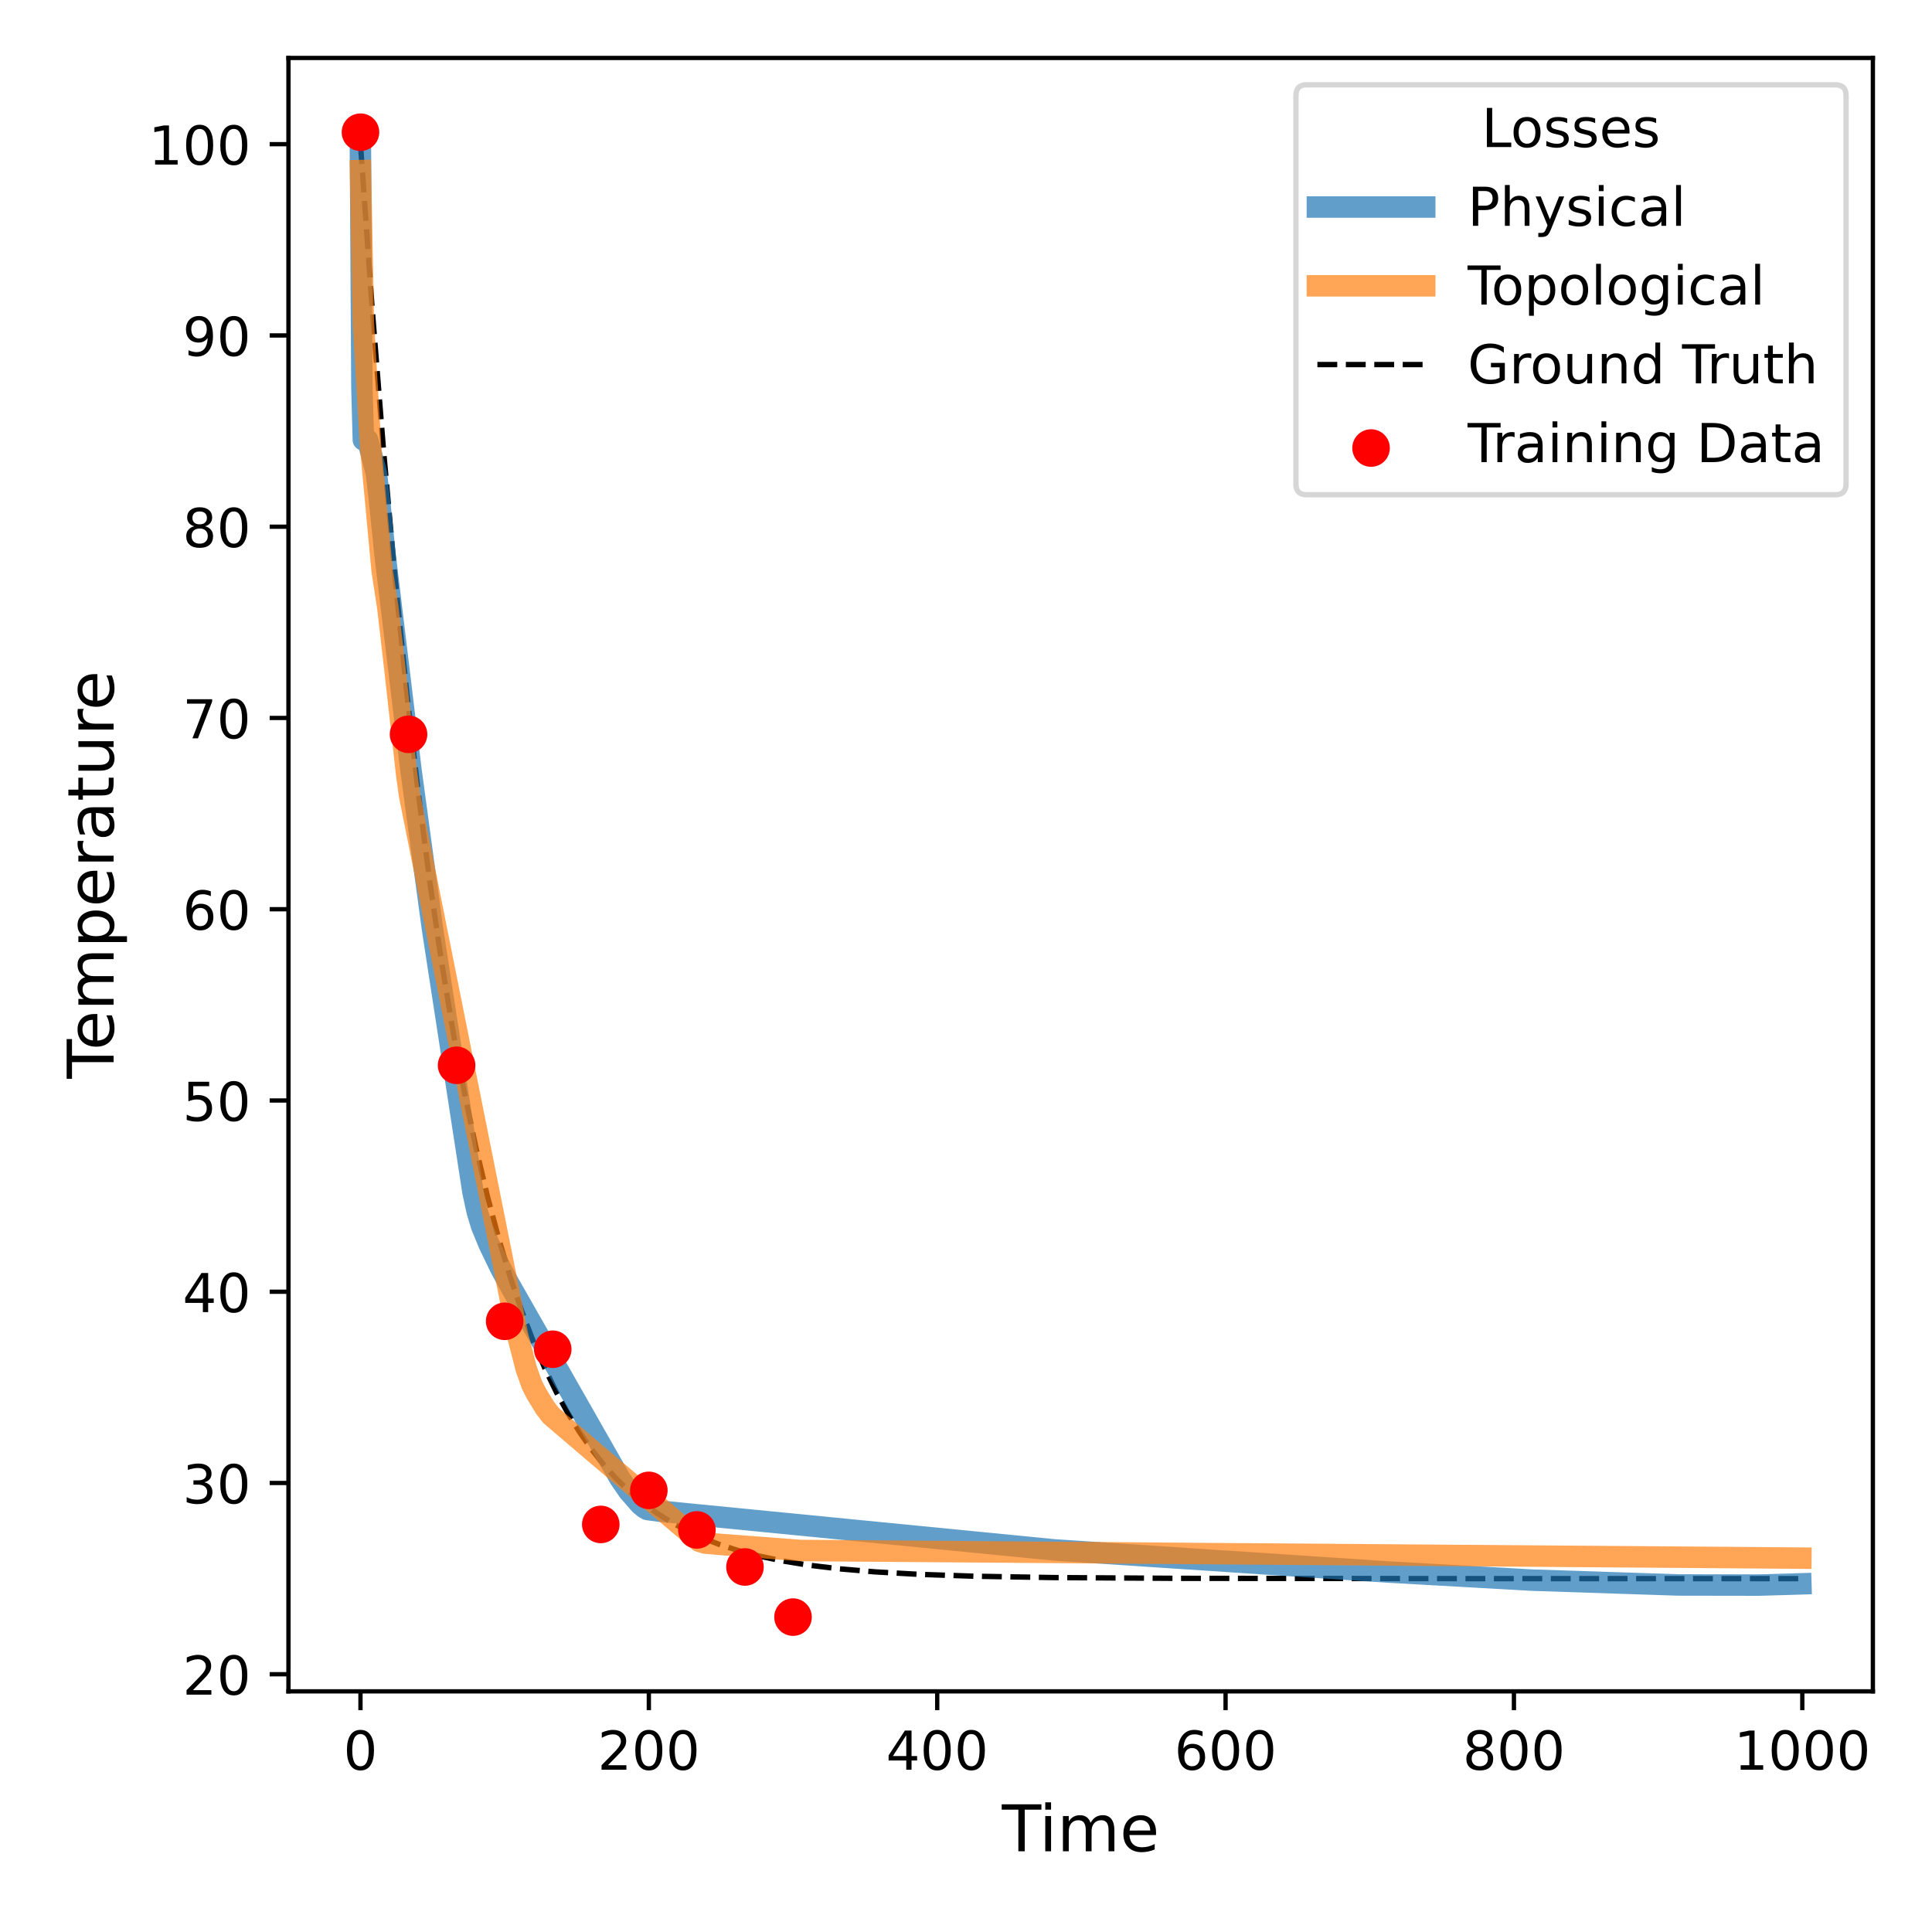
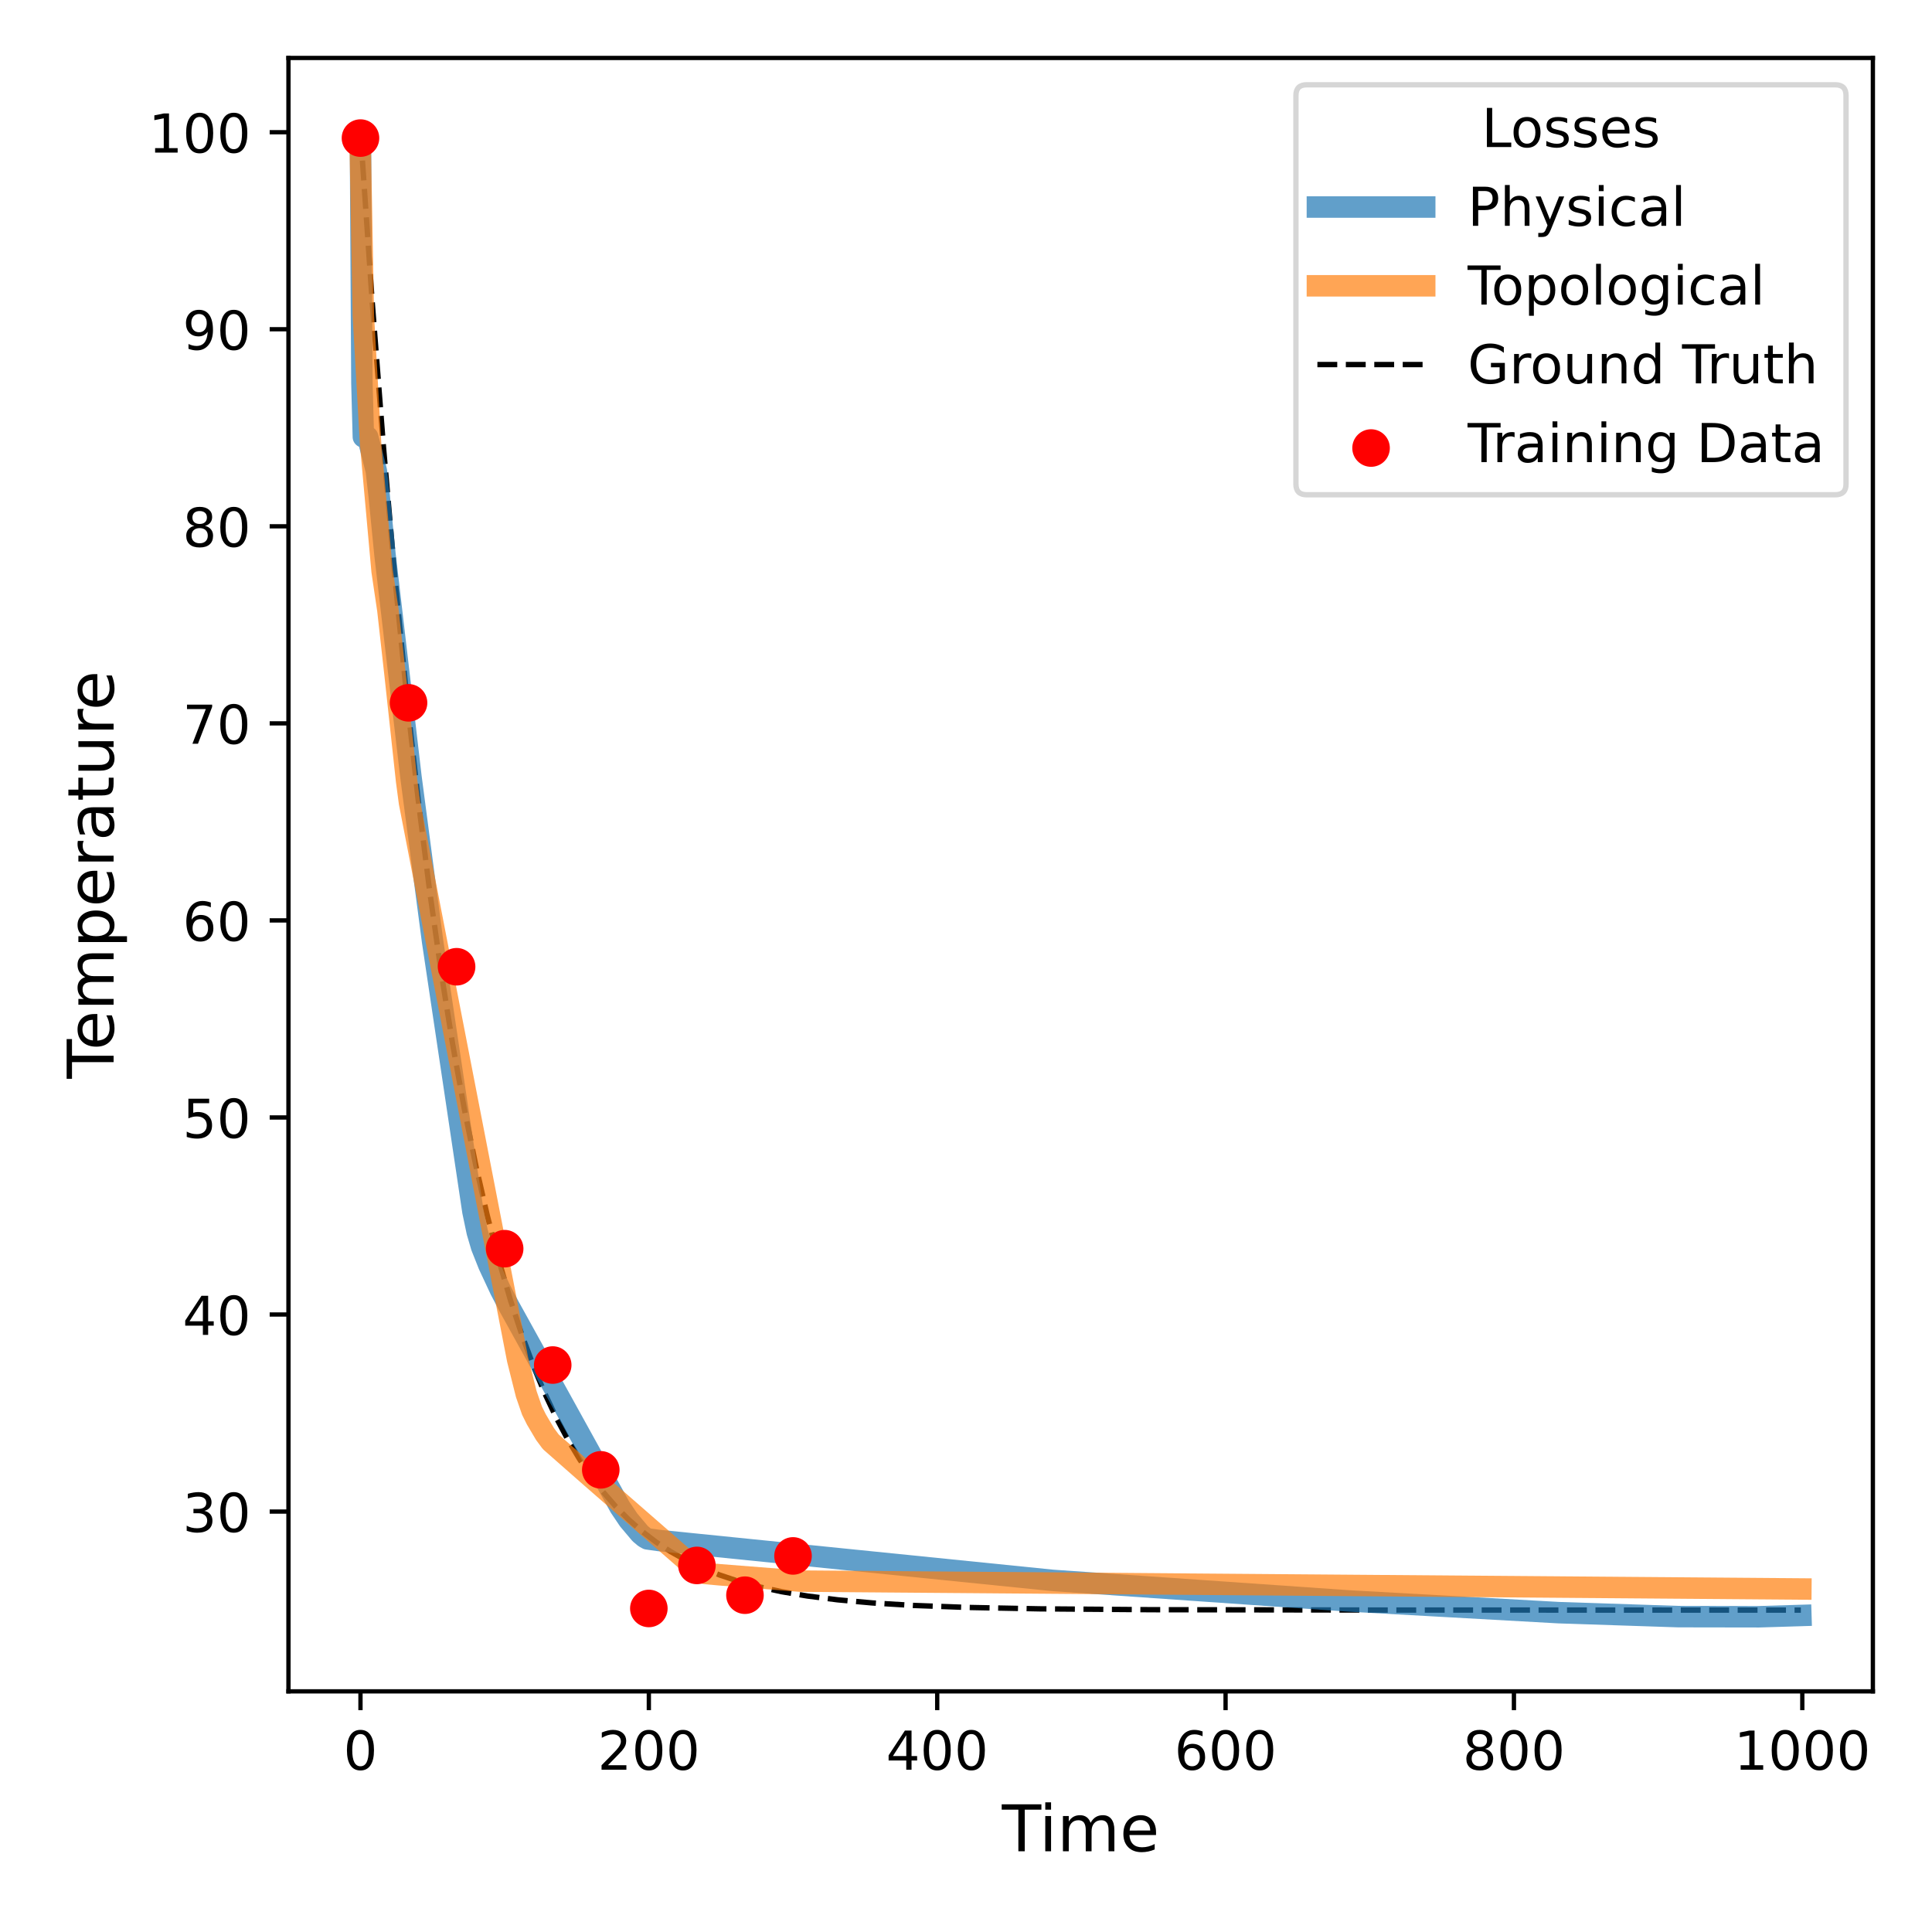
<svg xmlns="http://www.w3.org/2000/svg" xmlns:xlink="http://www.w3.org/1999/xlink" width="360pt" height="360pt" viewBox="0 0 360 360" version="1.1">
  <defs>
    <style type="text/css">*{stroke-linejoin: round; stroke-linecap: butt}</style>
  </defs>
  <g id="figure_1">
    <g id="patch_1">
      <path d="M 0 360  L 360 360  L 360 0  L 0 0  z " style="fill: #ffffff" />
    </g>
    <g id="axes_1">
      <g id="patch_2">
        <path d="M 53.75 315.16  L 348.983 315.16  L 348.983 10.8  L 53.75 10.8  z " style="fill: #ffffff" />
      </g>
      <g id="line2d_1">
-         <path d="M 67.17 26.868  L 69.319 57.121  L 71.468 83.949  L 73.618 107.742  L 75.767 128.841  L 77.916 147.552  L 80.065 164.145  L 82.215 178.86  L 84.364 191.91  L 86.513 203.482  L 88.663 213.745  L 90.812 222.846  L 92.961 230.917  L 95.111 238.074  L 97.26 244.422  L 99.409 250.051  L 101.558 255.042  L 103.708 259.469  L 105.857 263.395  L 108.006 266.876  L 110.156 269.964  L 112.305 272.702  L 114.723 275.413  L 117.141 277.782  L 119.559 279.851  L 122.245 281.845  L 124.932 283.561  L 127.887 285.174  L 130.843 286.541  L 134.067 287.796  L 137.559 288.923  L 141.589 289.978  L 145.888 290.87  L 150.724 291.647  L 156.366 292.325  L 163.082 292.897  L 171.142 293.353  L 181.62 293.707  L 196.128 293.955  L 219.233 294.099  L 272.696 294.15  L 335.563 294.153  L 335.563 294.153  " clip-path="url(#p08c867da53)" style="fill: none; stroke-dasharray: 3.7,1.6; stroke-dashoffset: 0; stroke: #000000" />
+         <path d="M 67.17 24.635  L 69.319 55.804  L 71.468 83.446  L 73.618 107.958  L 75.767 129.697  L 77.916 148.975  L 80.065 166.071  L 82.215 181.232  L 84.364 194.676  L 86.513 206.6  L 88.663 217.173  L 90.812 226.55  L 92.961 234.865  L 95.111 242.24  L 97.26 248.779  L 99.409 254.579  L 101.558 259.722  L 103.708 264.283  L 105.857 268.327  L 108.006 271.914  L 110.156 275.095  L 112.305 277.916  L 114.723 280.71  L 117.141 283.15  L 119.559 285.282  L 122.245 287.337  L 124.932 289.105  L 127.887 290.766  L 130.843 292.174  L 134.067 293.468  L 137.559 294.629  L 141.32 295.651  L 145.619 296.583  L 150.455 297.396  L 156.097 298.105  L 162.545 298.684  L 170.336 299.155  L 180.276 299.522  L 193.71 299.784  L 214.665 299.945  L 258.726 300.011  L 335.563 300.017  L 335.563 300.017  " clip-path="url(#p9825069196)" style="fill: none; stroke-dasharray: 3.7,1.6; stroke-dashoffset: 0; stroke: #000000" />
      </g>
      <g id="matplotlib.axis_1">
        <g id="xtick_1">
          <g id="line2d_2">
            <defs>
-               <path id="mfa5307ba08" d="M 0 0  L 0 3.5  " style="stroke: #000000; stroke-width: 0.8" />
-             </defs>
-             <g>
-               <use xlink:href="#mfa5307ba08" x="67.17" y="315.16" style="stroke: #000000; stroke-width: 0.8" />
+               <path id="m849cfc9a5c" d="M 0 0  L 0 3.5  " style="stroke: #000000; stroke-width: 0.8" />
+             </defs>
+             <g>
+               <use xlink:href="#m849cfc9a5c" x="67.17" y="315.16" style="stroke: #000000; stroke-width: 0.8" />
            </g>
          </g>
          <g id="text_1">
            <g transform="translate(63.98843 329.7584) scale(0.1 -0.1)">
              <defs>
                <path id="DejaVuSans-30" d="M 2034 4250  Q 1547 4250 1301 3770  Q 1056 3291 1056 2328  Q 1056 1369 1301 889  Q 1547 409 2034 409  Q 2525 409 2770 889  Q 3016 1369 3016 2328  Q 3016 3291 2770 3770  Q 2525 4250 2034 4250  z M 2034 4750  Q 2819 4750 3233 4129  Q 3647 3509 3647 2328  Q 3647 1150 3233 529  Q 2819 -91 2034 -91  Q 1250 -91 836 529  Q 422 1150 422 2328  Q 422 3509 836 4129  Q 1250 4750 2034 4750  z " transform="scale(0.015625)" />
              </defs>
              <use xlink:href="#DejaVuSans-30" />
            </g>
          </g>
        </g>
        <g id="xtick_2">
          <g id="line2d_3">
            <g>
-               <use xlink:href="#mfa5307ba08" x="120.902" y="315.16" style="stroke: #000000; stroke-width: 0.8" />
+               <use xlink:href="#m849cfc9a5c" x="120.902" y="315.16" style="stroke: #000000; stroke-width: 0.8" />
            </g>
          </g>
          <g id="text_2">
            <g transform="translate(111.3584 329.7584) scale(0.1 -0.1)">
              <defs>
                <path id="DejaVuSans-32" d="M 1228 531  L 3431 531  L 3431 0  L 469 0  L 469 531  Q 828 903 1448 1529  Q 2069 2156 2228 2338  Q 2531 2678 2651 2914  Q 2772 3150 2772 3378  Q 2772 3750 2511 3984  Q 2250 4219 1831 4219  Q 1534 4219 1204 4116  Q 875 4013 500 3803  L 500 4441  Q 881 4594 1212 4672  Q 1544 4750 1819 4750  Q 2544 4750 2975 4387  Q 3406 4025 3406 3419  Q 3406 3131 3298 2873  Q 3191 2616 2906 2266  Q 2828 2175 2409 1742  Q 1991 1309 1228 531  z " transform="scale(0.015625)" />
              </defs>
              <use xlink:href="#DejaVuSans-32" />
              <use xlink:href="#DejaVuSans-30" x="63.623" />
              <use xlink:href="#DejaVuSans-30" x="127.246" />
            </g>
          </g>
        </g>
        <g id="xtick_3">
          <g id="line2d_4">
            <g>
-               <use xlink:href="#mfa5307ba08" x="174.635" y="315.16" style="stroke: #000000; stroke-width: 0.8" />
+               <use xlink:href="#m849cfc9a5c" x="174.635" y="315.16" style="stroke: #000000; stroke-width: 0.8" />
            </g>
          </g>
          <g id="text_3">
            <g transform="translate(165.0908 329.7584) scale(0.1 -0.1)">
              <defs>
                <path id="DejaVuSans-34" d="M 2419 4116  L 825 1625  L 2419 1625  L 2419 4116  z M 2253 4666  L 3047 4666  L 3047 1625  L 3713 1625  L 3713 1100  L 3047 1100  L 3047 0  L 2419 0  L 2419 1100  L 313 1100  L 313 1709  L 2253 4666  z " transform="scale(0.015625)" />
              </defs>
              <use xlink:href="#DejaVuSans-34" />
              <use xlink:href="#DejaVuSans-30" x="63.623" />
              <use xlink:href="#DejaVuSans-30" x="127.246" />
            </g>
          </g>
        </g>
        <g id="xtick_4">
          <g id="line2d_5">
            <g>
-               <use xlink:href="#mfa5307ba08" x="228.367" y="315.16" style="stroke: #000000; stroke-width: 0.8" />
+               <use xlink:href="#m849cfc9a5c" x="228.367" y="315.16" style="stroke: #000000; stroke-width: 0.8" />
            </g>
          </g>
          <g id="text_4">
            <g transform="translate(218.8233 329.7584) scale(0.1 -0.1)">
              <defs>
                <path id="DejaVuSans-36" d="M 2113 2584  Q 1688 2584 1439 2293  Q 1191 2003 1191 1497  Q 1191 994 1439 701  Q 1688 409 2113 409  Q 2538 409 2786 701  Q 3034 994 3034 1497  Q 3034 2003 2786 2293  Q 2538 2584 2113 2584  z M 3366 4563  L 3366 3988  Q 3128 4100 2886 4159  Q 2644 4219 2406 4219  Q 1781 4219 1451 3797  Q 1122 3375 1075 2522  Q 1259 2794 1537 2939  Q 1816 3084 2150 3084  Q 2853 3084 3261 2657  Q 3669 2231 3669 1497  Q 3669 778 3244 343  Q 2819 -91 2113 -91  Q 1303 -91 875 529  Q 447 1150 447 2328  Q 447 3434 972 4092  Q 1497 4750 2381 4750  Q 2619 4750 2861 4703  Q 3103 4656 3366 4563  z " transform="scale(0.015625)" />
              </defs>
              <use xlink:href="#DejaVuSans-36" />
              <use xlink:href="#DejaVuSans-30" x="63.623" />
              <use xlink:href="#DejaVuSans-30" x="127.246" />
            </g>
          </g>
        </g>
        <g id="xtick_5">
          <g id="line2d_6">
            <g>
-               <use xlink:href="#mfa5307ba08" x="282.099" y="315.16" style="stroke: #000000; stroke-width: 0.8" />
+               <use xlink:href="#m849cfc9a5c" x="282.099" y="315.16" style="stroke: #000000; stroke-width: 0.8" />
            </g>
          </g>
          <g id="text_5">
            <g transform="translate(272.5557 329.7584) scale(0.1 -0.1)">
              <defs>
                <path id="DejaVuSans-38" d="M 2034 2216  Q 1584 2216 1326 1975  Q 1069 1734 1069 1313  Q 1069 891 1326 650  Q 1584 409 2034 409  Q 2484 409 2743 651  Q 3003 894 3003 1313  Q 3003 1734 2745 1975  Q 2488 2216 2034 2216  z M 1403 2484  Q 997 2584 770 2862  Q 544 3141 544 3541  Q 544 4100 942 4425  Q 1341 4750 2034 4750  Q 2731 4750 3128 4425  Q 3525 4100 3525 3541  Q 3525 3141 3298 2862  Q 3072 2584 2669 2484  Q 3125 2378 3379 2068  Q 3634 1759 3634 1313  Q 3634 634 3220 271  Q 2806 -91 2034 -91  Q 1263 -91 848 271  Q 434 634 434 1313  Q 434 1759 690 2068  Q 947 2378 1403 2484  z M 1172 3481  Q 1172 3119 1398 2916  Q 1625 2713 2034 2713  Q 2441 2713 2670 2916  Q 2900 3119 2900 3481  Q 2900 3844 2670 4047  Q 2441 4250 2034 4250  Q 1625 4250 1398 4047  Q 1172 3844 1172 3481  z " transform="scale(0.015625)" />
              </defs>
              <use xlink:href="#DejaVuSans-38" />
              <use xlink:href="#DejaVuSans-30" x="63.623" />
              <use xlink:href="#DejaVuSans-30" x="127.246" />
            </g>
          </g>
        </g>
        <g id="xtick_6">
          <g id="line2d_7">
            <g>
-               <use xlink:href="#mfa5307ba08" x="335.832" y="315.16" style="stroke: #000000; stroke-width: 0.8" />
+               <use xlink:href="#m849cfc9a5c" x="335.832" y="315.16" style="stroke: #000000; stroke-width: 0.8" />
            </g>
          </g>
          <g id="text_6">
            <g transform="translate(323.1069 329.7584) scale(0.1 -0.1)">
              <defs>
                <path id="DejaVuSans-31" d="M 794 531  L 1825 531  L 1825 4091  L 703 3866  L 703 4441  L 1819 4666  L 2450 4666  L 2450 531  L 3481 531  L 3481 0  L 794 0  L 794 531  z " transform="scale(0.015625)" />
              </defs>
              <use xlink:href="#DejaVuSans-31" />
              <use xlink:href="#DejaVuSans-30" x="63.623" />
              <use xlink:href="#DejaVuSans-30" x="127.246" />
              <use xlink:href="#DejaVuSans-30" x="190.869" />
            </g>
          </g>
        </g>
        <g id="text_7">
          <g transform="translate(186.6862 344.9563) scale(0.12 -0.12)">
            <defs>
              <path id="DejaVuSans-54" d="M -19 4666  L 3928 4666  L 3928 4134  L 2272 4134  L 2272 0  L 1638 0  L 1638 4134  L -19 4134  L -19 4666  z " transform="scale(0.015625)" />
              <path id="DejaVuSans-69" d="M 603 3500  L 1178 3500  L 1178 0  L 603 0  L 603 3500  z M 603 4863  L 1178 4863  L 1178 4134  L 603 4134  L 603 4863  z " transform="scale(0.015625)" />
              <path id="DejaVuSans-6d" d="M 3328 2828  Q 3544 3216 3844 3400  Q 4144 3584 4550 3584  Q 5097 3584 5394 3201  Q 5691 2819 5691 2113  L 5691 0  L 5113 0  L 5113 2094  Q 5113 2597 4934 2840  Q 4756 3084 4391 3084  Q 3944 3084 3684 2787  Q 3425 2491 3425 1978  L 3425 0  L 2847 0  L 2847 2094  Q 2847 2600 2669 2842  Q 2491 3084 2119 3084  Q 1678 3084 1418 2786  Q 1159 2488 1159 1978  L 1159 0  L 581 0  L 581 3500  L 1159 3500  L 1159 2956  Q 1356 3278 1631 3431  Q 1906 3584 2284 3584  Q 2666 3584 2933 3390  Q 3200 3197 3328 2828  z " transform="scale(0.015625)" />
              <path id="DejaVuSans-65" d="M 3597 1894  L 3597 1613  L 953 1613  Q 991 1019 1311 708  Q 1631 397 2203 397  Q 2534 397 2845 478  Q 3156 559 3463 722  L 3463 178  Q 3153 47 2828 -22  Q 2503 -91 2169 -91  Q 1331 -91 842 396  Q 353 884 353 1716  Q 353 2575 817 3079  Q 1281 3584 2069 3584  Q 2775 3584 3186 3129  Q 3597 2675 3597 1894  z M 3022 2063  Q 3016 2534 2758 2815  Q 2500 3097 2075 3097  Q 1594 3097 1305 2825  Q 1016 2553 972 2059  L 3022 2063  z " transform="scale(0.015625)" />
            </defs>
            <use xlink:href="#DejaVuSans-54" />
            <use xlink:href="#DejaVuSans-69" x="57.959" />
            <use xlink:href="#DejaVuSans-6d" x="85.742" />
            <use xlink:href="#DejaVuSans-65" x="183.154" />
          </g>
        </g>
      </g>
      <g id="matplotlib.axis_2">
        <g id="ytick_1">
          <g id="line2d_8">
            <defs>
-               <path id="m8bfaf98063" d="M 0 0  L -3.5 0  " style="stroke: #000000; stroke-width: 0.8" />
-             </defs>
-             <g>
-               <use xlink:href="#m8bfaf98063" x="53.75" y="311.972" style="stroke: #000000; stroke-width: 0.8" />
+               <path id="m6b5c033cce" d="M 0 0  L -3.5 0  " style="stroke: #000000; stroke-width: 0.8" />
+             </defs>
+             <g>
+               <use xlink:href="#m6b5c033cce" x="53.75" y="281.658" style="stroke: #000000; stroke-width: 0.8" />
            </g>
          </g>
          <g id="text_8">
-             <g transform="translate(34.025 315.7713) scale(0.1 -0.1)">
-               <use xlink:href="#DejaVuSans-32" />
+             <g transform="translate(34.025 285.4577) scale(0.1 -0.1)">
+               <defs>
+                 <path id="DejaVuSans-33" d="M 2597 2516  Q 3050 2419 3304 2112  Q 3559 1806 3559 1356  Q 3559 666 3084 287  Q 2609 -91 1734 -91  Q 1441 -91 1130 -33  Q 819 25 488 141  L 488 750  Q 750 597 1062 519  Q 1375 441 1716 441  Q 2309 441 2620 675  Q 2931 909 2931 1356  Q 2931 1769 2642 2001  Q 2353 2234 1838 2234  L 1294 2234  L 1294 2753  L 1863 2753  Q 2328 2753 2575 2939  Q 2822 3125 2822 3475  Q 2822 3834 2567 4026  Q 2313 4219 1838 4219  Q 1578 4219 1281 4162  Q 984 4106 628 3988  L 628 4550  Q 988 4650 1302 4700  Q 1616 4750 1894 4750  Q 2613 4750 3031 4423  Q 3450 4097 3450 3541  Q 3450 3153 3228 2886  Q 3006 2619 2597 2516  z " transform="scale(0.015625)" />
+               </defs>
+               <use xlink:href="#DejaVuSans-33" />
              <use xlink:href="#DejaVuSans-30" x="63.623" />
            </g>
          </g>
        </g>
        <g id="ytick_2">
          <g id="line2d_9">
            <g>
-               <use xlink:href="#m8bfaf98063" x="53.75" y="276.334" style="stroke: #000000; stroke-width: 0.8" />
+               <use xlink:href="#m6b5c033cce" x="53.75" y="244.941" style="stroke: #000000; stroke-width: 0.8" />
            </g>
          </g>
          <g id="text_9">
-             <g transform="translate(34.025 280.1333) scale(0.1 -0.1)">
-               <defs>
-                 <path id="DejaVuSans-33" d="M 2597 2516  Q 3050 2419 3304 2112  Q 3559 1806 3559 1356  Q 3559 666 3084 287  Q 2609 -91 1734 -91  Q 1441 -91 1130 -33  Q 819 25 488 141  L 488 750  Q 750 597 1062 519  Q 1375 441 1716 441  Q 2309 441 2620 675  Q 2931 909 2931 1356  Q 2931 1769 2642 2001  Q 2353 2234 1838 2234  L 1294 2234  L 1294 2753  L 1863 2753  Q 2328 2753 2575 2939  Q 2822 3125 2822 3475  Q 2822 3834 2567 4026  Q 2313 4219 1838 4219  Q 1578 4219 1281 4162  Q 984 4106 628 3988  L 628 4550  Q 988 4650 1302 4700  Q 1616 4750 1894 4750  Q 2613 4750 3031 4423  Q 3450 4097 3450 3541  Q 3450 3153 3228 2886  Q 3006 2619 2597 2516  z " transform="scale(0.015625)" />
-               </defs>
-               <use xlink:href="#DejaVuSans-33" />
+             <g transform="translate(34.025 248.74) scale(0.1 -0.1)">
+               <use xlink:href="#DejaVuSans-34" />
              <use xlink:href="#DejaVuSans-30" x="63.623" />
            </g>
          </g>
        </g>
        <g id="ytick_3">
          <g id="line2d_10">
            <g>
-               <use xlink:href="#m8bfaf98063" x="53.75" y="240.696" style="stroke: #000000; stroke-width: 0.8" />
+               <use xlink:href="#m6b5c033cce" x="53.75" y="208.223" style="stroke: #000000; stroke-width: 0.8" />
            </g>
          </g>
          <g id="text_10">
-             <g transform="translate(34.025 244.4952) scale(0.1 -0.1)">
-               <use xlink:href="#DejaVuSans-34" />
+             <g transform="translate(34.025 212.0223) scale(0.1 -0.1)">
+               <defs>
+                 <path id="DejaVuSans-35" d="M 691 4666  L 3169 4666  L 3169 4134  L 1269 4134  L 1269 2991  Q 1406 3038 1543 3061  Q 1681 3084 1819 3084  Q 2600 3084 3056 2656  Q 3513 2228 3513 1497  Q 3513 744 3044 326  Q 2575 -91 1722 -91  Q 1428 -91 1123 -41  Q 819 9 494 109  L 494 744  Q 775 591 1075 516  Q 1375 441 1709 441  Q 2250 441 2565 725  Q 2881 1009 2881 1497  Q 2881 1984 2565 2268  Q 2250 2553 1709 2553  Q 1456 2553 1204 2497  Q 953 2441 691 2322  L 691 4666  z " transform="scale(0.015625)" />
+               </defs>
+               <use xlink:href="#DejaVuSans-35" />
              <use xlink:href="#DejaVuSans-30" x="63.623" />
            </g>
          </g>
        </g>
        <g id="ytick_4">
          <g id="line2d_11">
            <g>
-               <use xlink:href="#m8bfaf98063" x="53.75" y="205.058" style="stroke: #000000; stroke-width: 0.8" />
+               <use xlink:href="#m6b5c033cce" x="53.75" y="171.505" style="stroke: #000000; stroke-width: 0.8" />
            </g>
          </g>
          <g id="text_11">
-             <g transform="translate(34.025 208.8572) scale(0.1 -0.1)">
-               <defs>
-                 <path id="DejaVuSans-35" d="M 691 4666  L 3169 4666  L 3169 4134  L 1269 4134  L 1269 2991  Q 1406 3038 1543 3061  Q 1681 3084 1819 3084  Q 2600 3084 3056 2656  Q 3513 2228 3513 1497  Q 3513 744 3044 326  Q 2575 -91 1722 -91  Q 1428 -91 1123 -41  Q 819 9 494 109  L 494 744  Q 775 591 1075 516  Q 1375 441 1709 441  Q 2250 441 2565 725  Q 2881 1009 2881 1497  Q 2881 1984 2565 2268  Q 2250 2553 1709 2553  Q 1456 2553 1204 2497  Q 953 2441 691 2322  L 691 4666  z " transform="scale(0.015625)" />
-               </defs>
-               <use xlink:href="#DejaVuSans-35" />
+             <g transform="translate(34.025 175.3046) scale(0.1 -0.1)">
+               <use xlink:href="#DejaVuSans-36" />
              <use xlink:href="#DejaVuSans-30" x="63.623" />
            </g>
          </g>
        </g>
        <g id="ytick_5">
          <g id="line2d_12">
            <g>
-               <use xlink:href="#m8bfaf98063" x="53.75" y="169.42" style="stroke: #000000; stroke-width: 0.8" />
+               <use xlink:href="#m6b5c033cce" x="53.75" y="134.788" style="stroke: #000000; stroke-width: 0.8" />
            </g>
          </g>
          <g id="text_12">
-             <g transform="translate(34.025 173.2191) scale(0.1 -0.1)">
-               <use xlink:href="#DejaVuSans-36" />
+             <g transform="translate(34.025 138.5869) scale(0.1 -0.1)">
+               <defs>
+                 <path id="DejaVuSans-37" d="M 525 4666  L 3525 4666  L 3525 4397  L 1831 0  L 1172 0  L 2766 4134  L 525 4134  L 525 4666  z " transform="scale(0.015625)" />
+               </defs>
+               <use xlink:href="#DejaVuSans-37" />
              <use xlink:href="#DejaVuSans-30" x="63.623" />
            </g>
          </g>
        </g>
        <g id="ytick_6">
          <g id="line2d_13">
            <g>
-               <use xlink:href="#m8bfaf98063" x="53.75" y="133.782" style="stroke: #000000; stroke-width: 0.8" />
+               <use xlink:href="#m6b5c033cce" x="53.75" y="98.07" style="stroke: #000000; stroke-width: 0.8" />
            </g>
          </g>
          <g id="text_13">
-             <g transform="translate(34.025 137.5811) scale(0.1 -0.1)">
-               <defs>
-                 <path id="DejaVuSans-37" d="M 525 4666  L 3525 4666  L 3525 4397  L 1831 0  L 1172 0  L 2766 4134  L 525 4134  L 525 4666  z " transform="scale(0.015625)" />
-               </defs>
-               <use xlink:href="#DejaVuSans-37" />
+             <g transform="translate(34.025 101.8692) scale(0.1 -0.1)">
+               <use xlink:href="#DejaVuSans-38" />
              <use xlink:href="#DejaVuSans-30" x="63.623" />
            </g>
          </g>
        </g>
        <g id="ytick_7">
          <g id="line2d_14">
            <g>
-               <use xlink:href="#m8bfaf98063" x="53.75" y="98.144" style="stroke: #000000; stroke-width: 0.8" />
+               <use xlink:href="#m6b5c033cce" x="53.75" y="61.352" style="stroke: #000000; stroke-width: 0.8" />
            </g>
          </g>
          <g id="text_14">
-             <g transform="translate(34.025 101.9431) scale(0.1 -0.1)">
-               <use xlink:href="#DejaVuSans-38" />
+             <g transform="translate(34.025 65.15146) scale(0.1 -0.1)">
+               <defs>
+                 <path id="DejaVuSans-39" d="M 703 97  L 703 672  Q 941 559 1184 500  Q 1428 441 1663 441  Q 2288 441 2617 861  Q 2947 1281 2994 2138  Q 2813 1869 2534 1725  Q 2256 1581 1919 1581  Q 1219 1581 811 2004  Q 403 2428 403 3163  Q 403 3881 828 4315  Q 1253 4750 1959 4750  Q 2769 4750 3195 4129  Q 3622 3509 3622 2328  Q 3622 1225 3098 567  Q 2575 -91 1691 -91  Q 1453 -91 1209 -44  Q 966 3 703 97  z M 1959 2075  Q 2384 2075 2632 2365  Q 2881 2656 2881 3163  Q 2881 3666 2632 3958  Q 2384 4250 1959 4250  Q 1534 4250 1286 3958  Q 1038 3666 1038 3163  Q 1038 2656 1286 2365  Q 1534 2075 1959 2075  z " transform="scale(0.015625)" />
+               </defs>
+               <use xlink:href="#DejaVuSans-39" />
              <use xlink:href="#DejaVuSans-30" x="63.623" />
            </g>
          </g>
        </g>
        <g id="ytick_8">
          <g id="line2d_15">
            <g>
-               <use xlink:href="#m8bfaf98063" x="53.75" y="62.506" style="stroke: #000000; stroke-width: 0.8" />
+               <use xlink:href="#m6b5c033cce" x="53.75" y="24.635" style="stroke: #000000; stroke-width: 0.8" />
            </g>
          </g>
          <g id="text_15">
-             <g transform="translate(34.025 66.30501) scale(0.1 -0.1)">
-               <defs>
-                 <path id="DejaVuSans-39" d="M 703 97  L 703 672  Q 941 559 1184 500  Q 1428 441 1663 441  Q 2288 441 2617 861  Q 2947 1281 2994 2138  Q 2813 1869 2534 1725  Q 2256 1581 1919 1581  Q 1219 1581 811 2004  Q 403 2428 403 3163  Q 403 3881 828 4315  Q 1253 4750 1959 4750  Q 2769 4750 3195 4129  Q 3622 3509 3622 2328  Q 3622 1225 3098 567  Q 2575 -91 1691 -91  Q 1453 -91 1209 -44  Q 966 3 703 97  z M 1959 2075  Q 2384 2075 2632 2365  Q 2881 2656 2881 3163  Q 2881 3666 2632 3958  Q 2384 4250 1959 4250  Q 1534 4250 1286 3958  Q 1038 3666 1038 3163  Q 1038 2656 1286 2365  Q 1534 2075 1959 2075  z " transform="scale(0.015625)" />
-               </defs>
-               <use xlink:href="#DejaVuSans-39" />
-               <use xlink:href="#DejaVuSans-30" x="63.623" />
-             </g>
-           </g>
-         </g>
-         <g id="ytick_9">
-           <g id="line2d_16">
-             <g>
-               <use xlink:href="#m8bfaf98063" x="53.75" y="26.868" style="stroke: #000000; stroke-width: 0.8" />
-             </g>
-           </g>
-           <g id="text_16">
-             <g transform="translate(27.6625 30.66696) scale(0.1 -0.1)">
+             <g transform="translate(27.6625 28.43376) scale(0.1 -0.1)">
              <use xlink:href="#DejaVuSans-31" />
              <use xlink:href="#DejaVuSans-30" x="63.623" />
              <use xlink:href="#DejaVuSans-30" x="127.246" />
            </g>
          </g>
        </g>
-         <g id="text_17">
+         <g id="text_16">
          <g transform="translate(21.16688 200.9834) rotate(-90) scale(0.12 -0.12)">
            <defs>
              <path id="DejaVuSans-70" d="M 1159 525  L 1159 -1331  L 581 -1331  L 581 3500  L 1159 3500  L 1159 2969  Q 1341 3281 1617 3432  Q 1894 3584 2278 3584  Q 2916 3584 3314 3078  Q 3713 2572 3713 1747  Q 3713 922 3314 415  Q 2916 -91 2278 -91  Q 1894 -91 1617 61  Q 1341 213 1159 525  z M 3116 1747  Q 3116 2381 2855 2742  Q 2594 3103 2138 3103  Q 1681 3103 1420 2742  Q 1159 2381 1159 1747  Q 1159 1113 1420 752  Q 1681 391 2138 391  Q 2594 391 2855 752  Q 3116 1113 3116 1747  z " transform="scale(0.015625)" />
              <path id="DejaVuSans-72" d="M 2631 2963  Q 2534 3019 2420 3045  Q 2306 3072 2169 3072  Q 1681 3072 1420 2755  Q 1159 2438 1159 1844  L 1159 0  L 581 0  L 581 3500  L 1159 3500  L 1159 2956  Q 1341 3275 1631 3429  Q 1922 3584 2338 3584  Q 2397 3584 2469 3576  Q 2541 3569 2628 3553  L 2631 2963  z " transform="scale(0.015625)" />
              <path id="DejaVuSans-61" d="M 2194 1759  Q 1497 1759 1228 1600  Q 959 1441 959 1056  Q 959 750 1161 570  Q 1363 391 1709 391  Q 2188 391 2477 730  Q 2766 1069 2766 1631  L 2766 1759  L 2194 1759  z M 3341 1997  L 3341 0  L 2766 0  L 2766 531  Q 2569 213 2275 61  Q 1981 -91 1556 -91  Q 1019 -91 701 211  Q 384 513 384 1019  Q 384 1609 779 1909  Q 1175 2209 1959 2209  L 2766 2209  L 2766 2266  Q 2766 2663 2505 2880  Q 2244 3097 1772 3097  Q 1472 3097 1187 3025  Q 903 2953 641 2809  L 641 3341  Q 956 3463 1253 3523  Q 1550 3584 1831 3584  Q 2591 3584 2966 3190  Q 3341 2797 3341 1997  z " transform="scale(0.015625)" />
              <path id="DejaVuSans-74" d="M 1172 4494  L 1172 3500  L 2356 3500  L 2356 3053  L 1172 3053  L 1172 1153  Q 1172 725 1289 603  Q 1406 481 1766 481  L 2356 481  L 2356 0  L 1766 0  Q 1100 0 847 248  Q 594 497 594 1153  L 594 3053  L 172 3053  L 172 3500  L 594 3500  L 594 4494  L 1172 4494  z " transform="scale(0.015625)" />
              <path id="DejaVuSans-75" d="M 544 1381  L 544 3500  L 1119 3500  L 1119 1403  Q 1119 906 1312 657  Q 1506 409 1894 409  Q 2359 409 2629 706  Q 2900 1003 2900 1516  L 2900 3500  L 3475 3500  L 3475 0  L 2900 0  L 2900 538  Q 2691 219 2414 64  Q 2138 -91 1772 -91  Q 1169 -91 856 284  Q 544 659 544 1381  z M 1991 3584  L 1991 3584  z " transform="scale(0.015625)" />
            </defs>
            <use xlink:href="#DejaVuSans-54" />
            <use xlink:href="#DejaVuSans-65" x="44.084" />
            <use xlink:href="#DejaVuSans-6d" x="105.607" />
            <use xlink:href="#DejaVuSans-70" x="203.02" />
            <use xlink:href="#DejaVuSans-65" x="266.496" />
            <use xlink:href="#DejaVuSans-72" x="328.02" />
            <use xlink:href="#DejaVuSans-61" x="369.133" />
            <use xlink:href="#DejaVuSans-74" x="430.412" />
            <use xlink:href="#DejaVuSans-75" x="469.621" />
            <use xlink:href="#DejaVuSans-72" x="533" />
            <use xlink:href="#DejaVuSans-65" x="571.863" />
          </g>
        </g>
      </g>
+       <g id="line2d_16">
+         <path d="M 67.17 27.137  L 67.438 71.4  L 67.707 81.41  L 67.976 81.333  L 68.244 81.764  L 68.513 81.42  L 70.125 87.744  L 70.662 92.481  L 71.737 103.342  L 76.573 144.747  L 80.603 175.384  L 88.125 225.759  L 88.931 229.595  L 89.737 232.325  L 91.081 235.709  L 93.23 240.316  L 94.842 243.404  L 115.529 280.829  L 117.141 283.219  L 119.29 285.768  L 120.096 286.446  L 120.633 286.75  L 122.783 287.048  L 196.128 294.481  L 251.203 298.302  L 290.428 300.495  L 312.727 301.235  L 327.772 301.26  L 335.563 301.02  L 335.563 301.02  " clip-path="url(#p9825069196)" style="fill: none; stroke: #1f77b4; stroke-opacity: 0.7; stroke-width: 4; stroke-linecap: square" />
+       </g>
      <g id="line2d_17">
-         <path d="M 67.17 29.297  L 67.438 72.258  L 67.707 81.974  L 67.976 81.899  L 68.244 82.317  L 68.513 81.984  L 70.125 88.121  L 70.662 92.719  L 71.737 103.261  L 76.573 143.448  L 80.603 173.185  L 88.125 222.078  L 88.931 225.801  L 89.737 228.451  L 91.081 231.735  L 93.23 236.208  L 94.842 239.204  L 115.529 275.529  L 117.141 277.848  L 119.29 280.323  L 120.096 280.981  L 120.633 281.276  L 122.783 281.566  L 196.396 288.798  L 258.726 292.926  L 285.323 294.429  L 312.727 295.335  L 327.772 295.359  L 335.563 295.127  L 335.563 295.127  " clip-path="url(#p08c867da53)" style="fill: none; stroke: #1f77b4; stroke-opacity: 0.7; stroke-width: 4; stroke-linecap: square" />
-       </g>
-       <g id="line2d_18">
-         <path d="M 67.17 31.786  L 67.707 60.063  L 69.05 83.107  L 71.2 106.251  L 72.274 113.287  L 73.618 124.964  L 75.767 144.2  L 76.304 148.129  L 96.454 248.857  L 98.066 255.094  L 99.14 258.097  L 99.946 259.668  L 101.558 262.311  L 102.633 263.722  L 110.424 270.374  L 130.305 287.205  L 131.38 287.529  L 134.335 287.787  L 149.112 288.911  L 335.563 290.335  L 335.563 290.335  " clip-path="url(#p08c867da53)" style="fill: none; stroke: #ff7f0e; stroke-opacity: 0.7; stroke-width: 4; stroke-linecap: square" />
+         <path d="M 67.17 29.702  L 67.707 58.836  L 69.05 82.577  L 71.2 106.423  L 72.274 113.672  L 73.618 125.702  L 75.767 145.522  L 76.304 149.569  L 96.454 253.349  L 98.066 259.775  L 99.14 262.869  L 99.946 264.487  L 101.558 267.211  L 102.633 268.664  L 110.156 275.282  L 130.305 292.858  L 131.38 293.192  L 134.067 293.435  L 149.112 294.617  L 335.563 296.084  L 335.563 296.084  " clip-path="url(#p9825069196)" style="fill: none; stroke: #ff7f0e; stroke-opacity: 0.7; stroke-width: 4; stroke-linecap: square" />
      </g>
      <g id="PathCollection_1">
        <defs>
-           <path id="m991efd8894" d="M 0 3  C 0.796 3 1.559 2.684 2.121 2.121  C 2.684 1.559 3 0.796 3 0  C 3 -0.796 2.684 -1.559 2.121 -2.121  C 1.559 -2.684 0.796 -3 0 -3  C -0.796 -3 -1.559 -2.684 -2.121 -2.121  C -2.684 -1.559 -3 -0.796 -3 0  C -3 0.796 -2.684 1.559 -2.121 2.121  C -1.559 2.684 -0.796 3 0 3  z " style="stroke: #ff0000" />
+           <path id="maab60d7633" d="M 0 3  C 0.796 3 1.559 2.684 2.121 2.121  C 2.684 1.559 3 0.796 3 0  C 3 -0.796 2.684 -1.559 2.121 -2.121  C 1.559 -2.684 0.796 -3 0 -3  C -0.796 -3 -1.559 -2.684 -2.121 -2.121  C -2.684 -1.559 -3 -0.796 -3 0  C -3 0.796 -2.684 1.559 -2.121 2.121  C -1.559 2.684 -0.796 3 0 3  z " style="stroke: #ff0000" />
        </defs>
-         <g clip-path="url(#p08c867da53)">
-           <use xlink:href="#m991efd8894" x="67.17" y="24.635" style="fill: #ff0000; stroke: #ff0000" />
-           <use xlink:href="#m991efd8894" x="76.125" y="136.83" style="fill: #ff0000; stroke: #ff0000" />
-           <use xlink:href="#m991efd8894" x="85.08" y="198.502" style="fill: #ff0000; stroke: #ff0000" />
-           <use xlink:href="#m991efd8894" x="94.036" y="246.206" style="fill: #ff0000; stroke: #ff0000" />
-           <use xlink:href="#m991efd8894" x="102.991" y="251.414" style="fill: #ff0000; stroke: #ff0000" />
-           <use xlink:href="#m991efd8894" x="111.947" y="284.056" style="fill: #ff0000; stroke: #ff0000" />
-           <use xlink:href="#m991efd8894" x="120.902" y="277.709" style="fill: #ff0000; stroke: #ff0000" />
-           <use xlink:href="#m991efd8894" x="129.858" y="285.079" style="fill: #ff0000; stroke: #ff0000" />
-           <use xlink:href="#m991efd8894" x="138.813" y="291.983" style="fill: #ff0000; stroke: #ff0000" />
-           <use xlink:href="#m991efd8894" x="147.768" y="301.325" style="fill: #ff0000; stroke: #ff0000" />
+         <g clip-path="url(#p9825069196)">
+           <use xlink:href="#maab60d7633" x="67.17" y="25.731" style="fill: #ff0000; stroke: #ff0000" />
+           <use xlink:href="#maab60d7633" x="76.125" y="130.961" style="fill: #ff0000; stroke: #ff0000" />
+           <use xlink:href="#maab60d7633" x="85.08" y="180.141" style="fill: #ff0000; stroke: #ff0000" />
+           <use xlink:href="#maab60d7633" x="94.036" y="232.675" style="fill: #ff0000; stroke: #ff0000" />
+           <use xlink:href="#maab60d7633" x="102.991" y="254.356" style="fill: #ff0000; stroke: #ff0000" />
+           <use xlink:href="#maab60d7633" x="111.947" y="273.884" style="fill: #ff0000; stroke: #ff0000" />
+           <use xlink:href="#maab60d7633" x="120.902" y="299.714" style="fill: #ff0000; stroke: #ff0000" />
+           <use xlink:href="#maab60d7633" x="129.858" y="291.695" style="fill: #ff0000; stroke: #ff0000" />
+           <use xlink:href="#maab60d7633" x="138.813" y="297.243" style="fill: #ff0000; stroke: #ff0000" />
+           <use xlink:href="#maab60d7633" x="147.768" y="289.924" style="fill: #ff0000; stroke: #ff0000" />
        </g>
      </g>
      <g id="patch_3">
        <path d="M 53.75 315.16  L 53.75 10.8  " style="fill: none; stroke: #000000; stroke-width: 0.8; stroke-linejoin: miter; stroke-linecap: square" />
      </g>
      <g id="patch_4">
        <path d="M 348.983 315.16  L 348.983 10.8  " style="fill: none; stroke: #000000; stroke-width: 0.8; stroke-linejoin: miter; stroke-linecap: square" />
      </g>
      <g id="patch_5">
        <path d="M 53.75 315.16  L 348.983 315.16  " style="fill: none; stroke: #000000; stroke-width: 0.8; stroke-linejoin: miter; stroke-linecap: square" />
      </g>
      <g id="patch_6">
        <path d="M 53.75 10.8  L 348.983 10.8  " style="fill: none; stroke: #000000; stroke-width: 0.8; stroke-linejoin: miter; stroke-linecap: square" />
      </g>
      <g id="legend_1">
        <g id="patch_7">
          <path d="M 243.477 92.191  L 341.983 92.191  Q 343.983 92.191 343.983 90.191  L 343.983 17.8  Q 343.983 15.8 341.983 15.8  L 243.477 15.8  Q 241.477 15.8 241.477 17.8  L 241.477 90.191  Q 241.477 92.191 243.477 92.191  z " style="fill: #ffffff; opacity: 0.8; stroke: #cccccc; stroke-linejoin: miter" />
        </g>
-         <g id="text_18">
+         <g id="text_17">
          <g transform="translate(276.0814 27.39844) scale(0.1 -0.1)">
            <defs>
              <path id="DejaVuSans-4c" d="M 628 4666  L 1259 4666  L 1259 531  L 3531 531  L 3531 0  L 628 0  L 628 4666  z " transform="scale(0.015625)" />
              <path id="DejaVuSans-6f" d="M 1959 3097  Q 1497 3097 1228 2736  Q 959 2375 959 1747  Q 959 1119 1226 758  Q 1494 397 1959 397  Q 2419 397 2687 759  Q 2956 1122 2956 1747  Q 2956 2369 2687 2733  Q 2419 3097 1959 3097  z M 1959 3584  Q 2709 3584 3137 3096  Q 3566 2609 3566 1747  Q 3566 888 3137 398  Q 2709 -91 1959 -91  Q 1206 -91 779 398  Q 353 888 353 1747  Q 353 2609 779 3096  Q 1206 3584 1959 3584  z " transform="scale(0.015625)" />
              <path id="DejaVuSans-73" d="M 2834 3397  L 2834 2853  Q 2591 2978 2328 3040  Q 2066 3103 1784 3103  Q 1356 3103 1142 2972  Q 928 2841 928 2578  Q 928 2378 1081 2264  Q 1234 2150 1697 2047  L 1894 2003  Q 2506 1872 2764 1633  Q 3022 1394 3022 966  Q 3022 478 2636 193  Q 2250 -91 1575 -91  Q 1294 -91 989 -36  Q 684 19 347 128  L 347 722  Q 666 556 975 473  Q 1284 391 1588 391  Q 1994 391 2212 530  Q 2431 669 2431 922  Q 2431 1156 2273 1281  Q 2116 1406 1581 1522  L 1381 1569  Q 847 1681 609 1914  Q 372 2147 372 2553  Q 372 3047 722 3315  Q 1072 3584 1716 3584  Q 2034 3584 2315 3537  Q 2597 3491 2834 3397  z " transform="scale(0.015625)" />
            </defs>
            <use xlink:href="#DejaVuSans-4c" />
            <use xlink:href="#DejaVuSans-6f" x="53.963" />
            <use xlink:href="#DejaVuSans-73" x="115.145" />
            <use xlink:href="#DejaVuSans-73" x="167.244" />
            <use xlink:href="#DejaVuSans-65" x="219.344" />
            <use xlink:href="#DejaVuSans-73" x="280.867" />
          </g>
        </g>
-         <g id="line2d_19">
+         <g id="line2d_18">
          <path d="M 245.477 38.577  L 255.477 38.577  L 265.477 38.577  " style="fill: none; stroke: #1f77b4; stroke-opacity: 0.7; stroke-width: 4; stroke-linecap: square" />
        </g>
-         <g id="text_19">
+         <g id="text_18">
          <g transform="translate(273.4767 42.07656) scale(0.1 -0.1)">
            <defs>
              <path id="DejaVuSans-50" d="M 1259 4147  L 1259 2394  L 2053 2394  Q 2494 2394 2734 2622  Q 2975 2850 2975 3272  Q 2975 3691 2734 3919  Q 2494 4147 2053 4147  L 1259 4147  z M 628 4666  L 2053 4666  Q 2838 4666 3239 4311  Q 3641 3956 3641 3272  Q 3641 2581 3239 2228  Q 2838 1875 2053 1875  L 1259 1875  L 1259 0  L 628 0  L 628 4666  z " transform="scale(0.015625)" />
              <path id="DejaVuSans-68" d="M 3513 2113  L 3513 0  L 2938 0  L 2938 2094  Q 2938 2591 2744 2837  Q 2550 3084 2163 3084  Q 1697 3084 1428 2787  Q 1159 2491 1159 1978  L 1159 0  L 581 0  L 581 4863  L 1159 4863  L 1159 2956  Q 1366 3272 1645 3428  Q 1925 3584 2291 3584  Q 2894 3584 3203 3211  Q 3513 2838 3513 2113  z " transform="scale(0.015625)" />
              <path id="DejaVuSans-79" d="M 2059 -325  Q 1816 -950 1584 -1140  Q 1353 -1331 966 -1331  L 506 -1331  L 506 -850  L 844 -850  Q 1081 -850 1212 -737  Q 1344 -625 1503 -206  L 1606 56  L 191 3500  L 800 3500  L 1894 763  L 2988 3500  L 3597 3500  L 2059 -325  z " transform="scale(0.015625)" />
              <path id="DejaVuSans-63" d="M 3122 3366  L 3122 2828  Q 2878 2963 2633 3030  Q 2388 3097 2138 3097  Q 1578 3097 1268 2742  Q 959 2388 959 1747  Q 959 1106 1268 751  Q 1578 397 2138 397  Q 2388 397 2633 464  Q 2878 531 3122 666  L 3122 134  Q 2881 22 2623 -34  Q 2366 -91 2075 -91  Q 1284 -91 818 406  Q 353 903 353 1747  Q 353 2603 823 3093  Q 1294 3584 2113 3584  Q 2378 3584 2631 3529  Q 2884 3475 3122 3366  z " transform="scale(0.015625)" />
              <path id="DejaVuSans-6c" d="M 603 4863  L 1178 4863  L 1178 0  L 603 0  L 603 4863  z " transform="scale(0.015625)" />
            </defs>
            <use xlink:href="#DejaVuSans-50" />
            <use xlink:href="#DejaVuSans-68" x="60.303" />
            <use xlink:href="#DejaVuSans-79" x="123.682" />
            <use xlink:href="#DejaVuSans-73" x="182.861" />
            <use xlink:href="#DejaVuSans-69" x="234.961" />
            <use xlink:href="#DejaVuSans-63" x="262.744" />
            <use xlink:href="#DejaVuSans-61" x="317.725" />
            <use xlink:href="#DejaVuSans-6c" x="379.004" />
          </g>
        </g>
-         <g id="line2d_20">
+         <g id="line2d_19">
          <path d="M 245.477 53.255  L 255.477 53.255  L 265.477 53.255  " style="fill: none; stroke: #ff7f0e; stroke-opacity: 0.7; stroke-width: 4; stroke-linecap: square" />
        </g>
-         <g id="text_20">
+         <g id="text_19">
          <g transform="translate(273.4767 56.75469) scale(0.1 -0.1)">
            <defs>
              <path id="DejaVuSans-67" d="M 2906 1791  Q 2906 2416 2648 2759  Q 2391 3103 1925 3103  Q 1463 3103 1205 2759  Q 947 2416 947 1791  Q 947 1169 1205 825  Q 1463 481 1925 481  Q 2391 481 2648 825  Q 2906 1169 2906 1791  z M 3481 434  Q 3481 -459 3084 -895  Q 2688 -1331 1869 -1331  Q 1566 -1331 1297 -1286  Q 1028 -1241 775 -1147  L 775 -588  Q 1028 -725 1275 -790  Q 1522 -856 1778 -856  Q 2344 -856 2625 -561  Q 2906 -266 2906 331  L 2906 616  Q 2728 306 2450 153  Q 2172 0 1784 0  Q 1141 0 747 490  Q 353 981 353 1791  Q 353 2603 747 3093  Q 1141 3584 1784 3584  Q 2172 3584 2450 3431  Q 2728 3278 2906 2969  L 2906 3500  L 3481 3500  L 3481 434  z " transform="scale(0.015625)" />
            </defs>
            <use xlink:href="#DejaVuSans-54" />
            <use xlink:href="#DejaVuSans-6f" x="44.084" />
            <use xlink:href="#DejaVuSans-70" x="105.266" />
            <use xlink:href="#DejaVuSans-6f" x="168.742" />
            <use xlink:href="#DejaVuSans-6c" x="229.924" />
            <use xlink:href="#DejaVuSans-6f" x="257.707" />
            <use xlink:href="#DejaVuSans-67" x="318.889" />
            <use xlink:href="#DejaVuSans-69" x="382.365" />
            <use xlink:href="#DejaVuSans-63" x="410.148" />
            <use xlink:href="#DejaVuSans-61" x="465.129" />
            <use xlink:href="#DejaVuSans-6c" x="526.408" />
          </g>
        </g>
-         <g id="line2d_21">
+         <g id="line2d_20">
          <path d="M 245.477 67.933  L 255.477 67.933  L 265.477 67.933  " style="fill: none; stroke-dasharray: 3.7,1.6; stroke-dashoffset: 0; stroke: #000000" />
        </g>
-         <g id="text_21">
+         <g id="text_20">
          <g transform="translate(273.4767 71.43281) scale(0.1 -0.1)">
            <defs>
              <path id="DejaVuSans-47" d="M 3809 666  L 3809 1919  L 2778 1919  L 2778 2438  L 4434 2438  L 4434 434  Q 4069 175 3628 42  Q 3188 -91 2688 -91  Q 1594 -91 976 548  Q 359 1188 359 2328  Q 359 3472 976 4111  Q 1594 4750 2688 4750  Q 3144 4750 3555 4637  Q 3966 4525 4313 4306  L 4313 3634  Q 3963 3931 3569 4081  Q 3175 4231 2741 4231  Q 1884 4231 1454 3753  Q 1025 3275 1025 2328  Q 1025 1384 1454 906  Q 1884 428 2741 428  Q 3075 428 3337 486  Q 3600 544 3809 666  z " transform="scale(0.015625)" />
              <path id="DejaVuSans-6e" d="M 3513 2113  L 3513 0  L 2938 0  L 2938 2094  Q 2938 2591 2744 2837  Q 2550 3084 2163 3084  Q 1697 3084 1428 2787  Q 1159 2491 1159 1978  L 1159 0  L 581 0  L 581 3500  L 1159 3500  L 1159 2956  Q 1366 3272 1645 3428  Q 1925 3584 2291 3584  Q 2894 3584 3203 3211  Q 3513 2838 3513 2113  z " transform="scale(0.015625)" />
              <path id="DejaVuSans-64" d="M 2906 2969  L 2906 4863  L 3481 4863  L 3481 0  L 2906 0  L 2906 525  Q 2725 213 2448 61  Q 2172 -91 1784 -91  Q 1150 -91 751 415  Q 353 922 353 1747  Q 353 2572 751 3078  Q 1150 3584 1784 3584  Q 2172 3584 2448 3432  Q 2725 3281 2906 2969  z M 947 1747  Q 947 1113 1208 752  Q 1469 391 1925 391  Q 2381 391 2643 752  Q 2906 1113 2906 1747  Q 2906 2381 2643 2742  Q 2381 3103 1925 3103  Q 1469 3103 1208 2742  Q 947 2381 947 1747  z " transform="scale(0.015625)" />
              <path id="DejaVuSans-20" transform="scale(0.015625)" />
            </defs>
            <use xlink:href="#DejaVuSans-47" />
            <use xlink:href="#DejaVuSans-72" x="77.49" />
            <use xlink:href="#DejaVuSans-6f" x="116.354" />
            <use xlink:href="#DejaVuSans-75" x="177.535" />
            <use xlink:href="#DejaVuSans-6e" x="240.914" />
            <use xlink:href="#DejaVuSans-64" x="304.293" />
            <use xlink:href="#DejaVuSans-20" x="367.77" />
            <use xlink:href="#DejaVuSans-54" x="399.557" />
            <use xlink:href="#DejaVuSans-72" x="445.891" />
            <use xlink:href="#DejaVuSans-75" x="487.004" />
            <use xlink:href="#DejaVuSans-74" x="550.383" />
            <use xlink:href="#DejaVuSans-68" x="589.592" />
          </g>
        </g>
        <g id="PathCollection_2">
          <g>
-             <use xlink:href="#m991efd8894" x="255.477" y="83.486" style="fill: #ff0000; stroke: #ff0000" />
-           </g>
-         </g>
-         <g id="text_22">
+             <use xlink:href="#maab60d7633" x="255.477" y="83.486" style="fill: #ff0000; stroke: #ff0000" />
+           </g>
+         </g>
+         <g id="text_21">
          <g transform="translate(273.4767 86.11094) scale(0.1 -0.1)">
            <defs>
              <path id="DejaVuSans-44" d="M 1259 4147  L 1259 519  L 2022 519  Q 2988 519 3436 956  Q 3884 1394 3884 2338  Q 3884 3275 3436 3711  Q 2988 4147 2022 4147  L 1259 4147  z M 628 4666  L 1925 4666  Q 3281 4666 3915 4102  Q 4550 3538 4550 2338  Q 4550 1131 3912 565  Q 3275 0 1925 0  L 628 0  L 628 4666  z " transform="scale(0.015625)" />
            </defs>
            <use xlink:href="#DejaVuSans-54" />
            <use xlink:href="#DejaVuSans-72" x="46.334" />
            <use xlink:href="#DejaVuSans-61" x="87.447" />
            <use xlink:href="#DejaVuSans-69" x="148.727" />
            <use xlink:href="#DejaVuSans-6e" x="176.51" />
            <use xlink:href="#DejaVuSans-69" x="239.889" />
            <use xlink:href="#DejaVuSans-6e" x="267.672" />
            <use xlink:href="#DejaVuSans-67" x="331.051" />
            <use xlink:href="#DejaVuSans-20" x="394.527" />
            <use xlink:href="#DejaVuSans-44" x="426.314" />
            <use xlink:href="#DejaVuSans-61" x="503.316" />
            <use xlink:href="#DejaVuSans-74" x="564.596" />
            <use xlink:href="#DejaVuSans-61" x="603.805" />
          </g>
        </g>
      </g>
    </g>
  </g>
  <defs>
-     <clipPath id="p08c867da53">
+     <clipPath id="p9825069196">
      <rect x="53.75" y="10.8" width="295.233" height="304.36" />
    </clipPath>
  </defs>
</svg>
